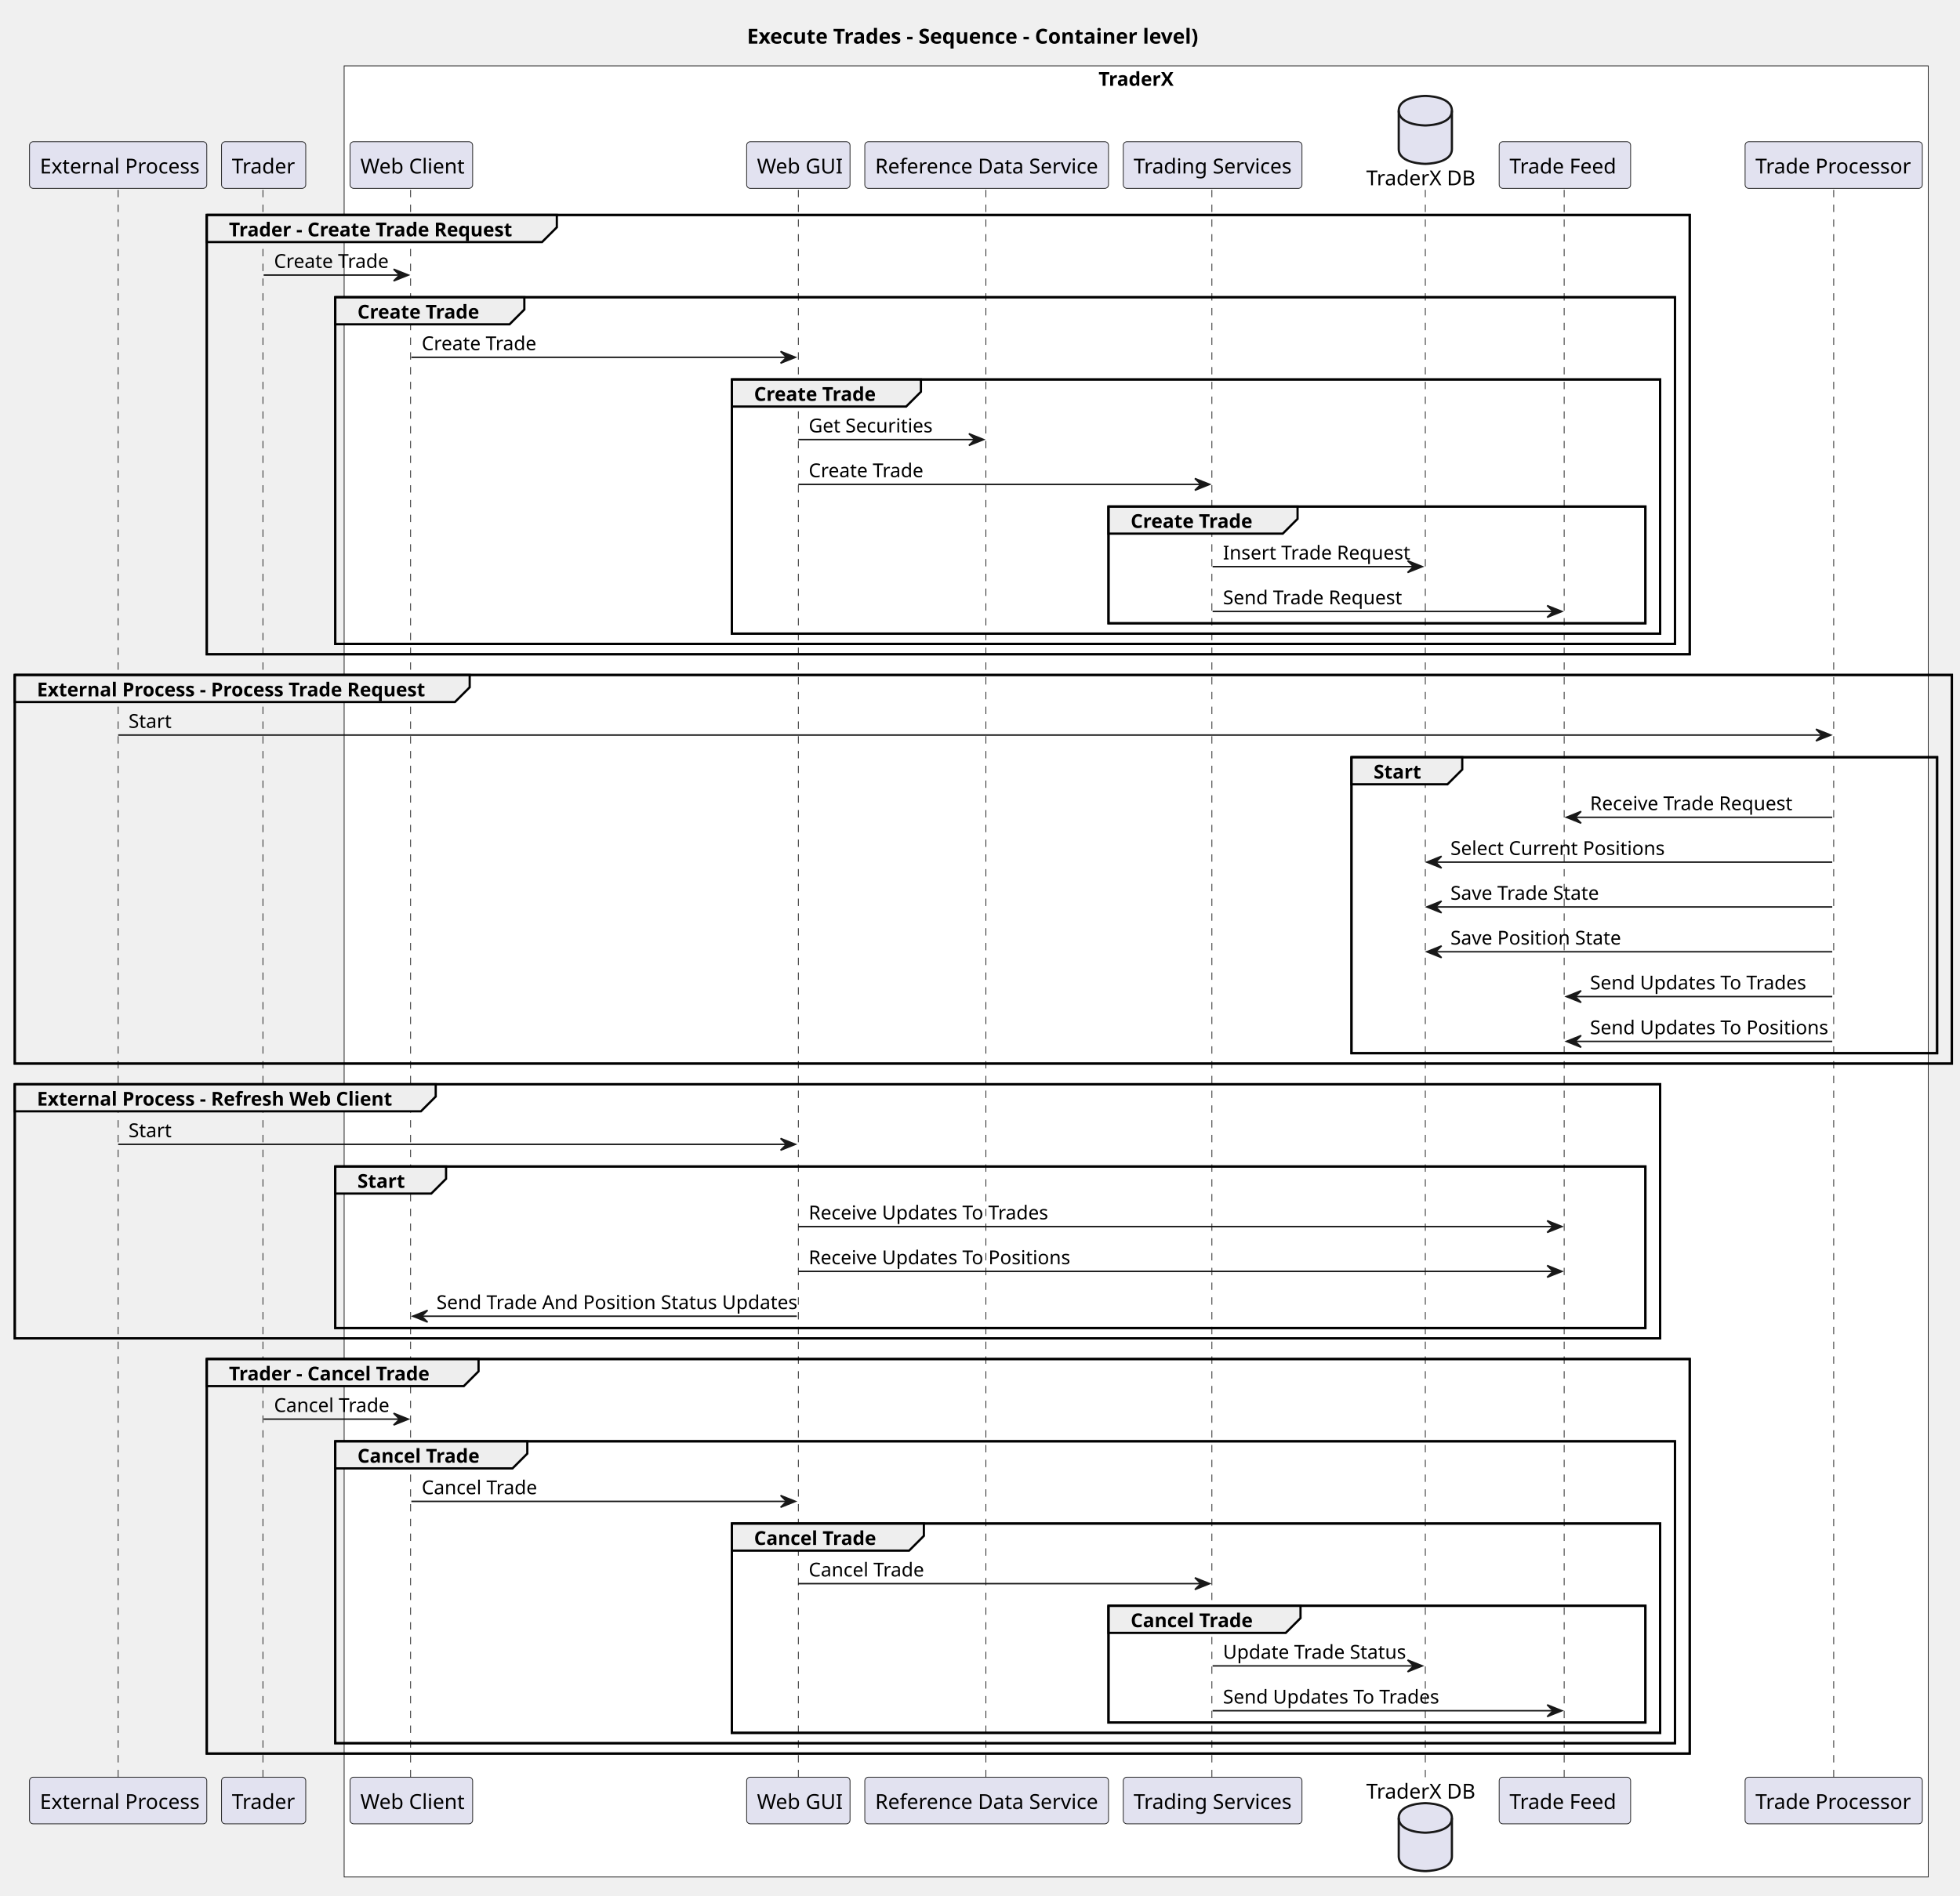
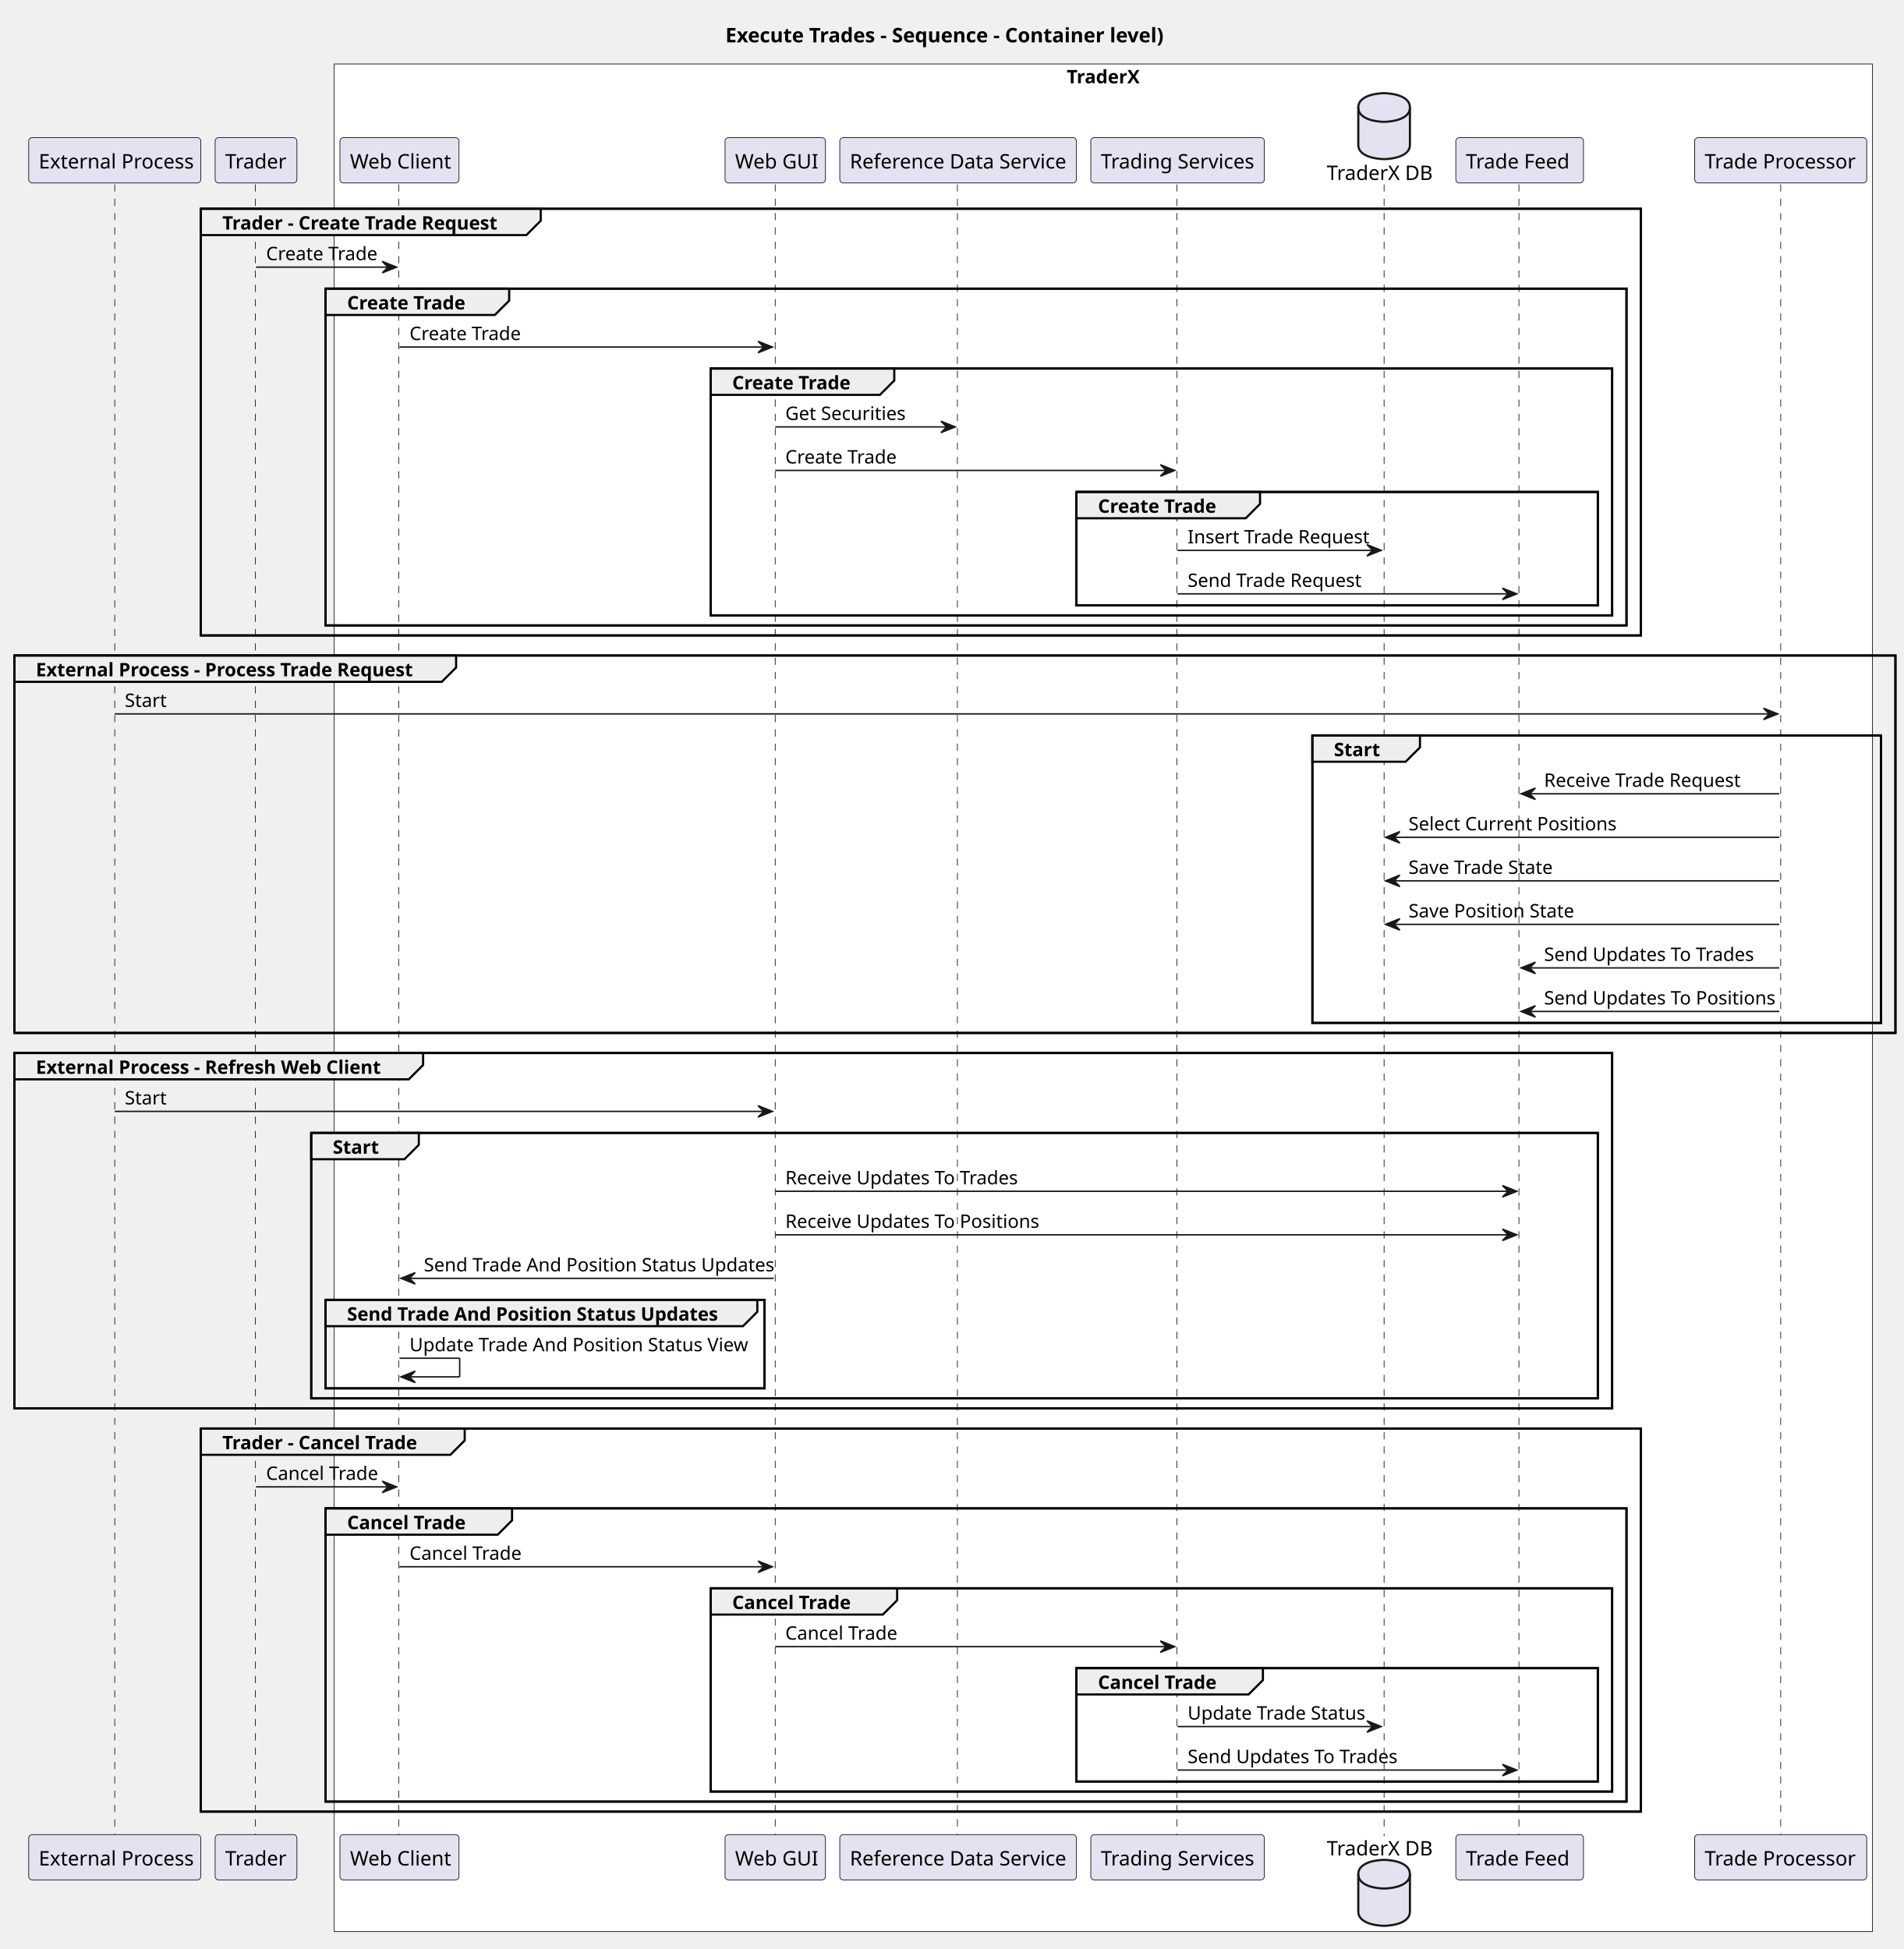
- <svg xmlns="http://www.w3.org/2000/svg" contentStyleType="text/css" height="1284px" preserveAspectRatio="none" style="width:1327px;height:1284px;background:#FFFFFF;" version="1.1" viewBox="0 0 1327 1284" width="1327px" zoomAndPan="magnify">
+ <svg xmlns="http://www.w3.org/2000/svg" contentStyleType="text/css" height="1359px" preserveAspectRatio="none" style="width:1327px;height:1359px;background:#FFFFFF;" version="1.1" viewBox="0 0 1327 1359" width="1327px" zoomAndPan="magnify">
  <defs />
  <g>
    <text fill="#000000" font-family="sans-serif" font-size="14" font-weight="bold" lengthAdjust="spacing" textLength="319" x="505.75" y="29.533">Execute Trades - Sequence - Container level)</text>
-     <rect fill="#FFFFFF" height="1226.523" style="stroke:#181818;stroke-width:0.5;" width="1072.5" x="233" y="44.609" />
+     <rect fill="#FFFFFF" height="1302.227" style="stroke:#181818;stroke-width:0.5;" width="1072.5" x="233" y="44.609" />
    <text fill="#000000" font-family="sans-serif" font-size="13" font-weight="bold" lengthAdjust="spacing" textLength="51" x="743.75" y="58.105">TraderX</text>
    <rect fill="none" height="297.516" style="stroke:#000000;stroke-width:1.5;" width="1004" x="140" y="145.57" />
    <rect fill="none" height="234.812" style="stroke:#000000;stroke-width:1.5;" width="907" x="227" y="201.273" />
    <rect fill="none" height="172.109" style="stroke:#000000;stroke-width:1.5;" width="628.5" x="495.5" y="256.977" />
    <rect fill="none" height="79.055" style="stroke:#000000;stroke-width:1.5;" width="363.5" x="750.5" y="343.031" />
    <rect fill="none" height="263.164" style="stroke:#000000;stroke-width:1.5;" width="1311.5" x="10" y="457.086" />
    <rect fill="none" height="200.461" style="stroke:#000000;stroke-width:1.5;" width="396.5" x="915" y="512.789" />
-     <rect fill="none" height="172.109" style="stroke:#000000;stroke-width:1.5;" width="1114" x="10" y="734.25" />
-     <rect fill="none" height="109.406" style="stroke:#000000;stroke-width:1.5;" width="887" x="227" y="789.953" />
-     <rect fill="none" height="267.164" style="stroke:#000000;stroke-width:1.5;" width="1004" x="140" y="920.359" />
-     <rect fill="none" height="204.461" style="stroke:#000000;stroke-width:1.5;" width="907" x="227" y="976.062" />
-     <rect fill="none" height="141.758" style="stroke:#000000;stroke-width:1.5;" width="628.5" x="495.5" y="1031.766" />
-     <rect fill="none" height="79.055" style="stroke:#000000;stroke-width:1.5;" width="363.5" x="750.5" y="1087.469" />
-     <line style="stroke:#181818;stroke-width:0.5;stroke-dasharray:5.0,5.0;" x1="80" x2="80" y1="128.57" y2="1204.523" />
-     <line style="stroke:#181818;stroke-width:0.5;stroke-dasharray:5.0,5.0;" x1="178" x2="178" y1="128.57" y2="1204.523" />
-     <line style="stroke:#181818;stroke-width:0.5;stroke-dasharray:5.0,5.0;" x1="278" x2="278" y1="128.57" y2="1204.523" />
-     <line style="stroke:#181818;stroke-width:0.5;stroke-dasharray:5.0,5.0;" x1="540.5" x2="540.5" y1="128.57" y2="1204.523" />
-     <line style="stroke:#181818;stroke-width:0.5;stroke-dasharray:5.0,5.0;" x1="667.5" x2="667.5" y1="128.57" y2="1204.523" />
-     <line style="stroke:#181818;stroke-width:0.5;stroke-dasharray:5.0,5.0;" x1="820.5" x2="820.5" y1="128.57" y2="1204.523" />
-     <line style="stroke:#181818;stroke-width:0.5;stroke-dasharray:5.0,5.0;" x1="965" x2="965" y1="128.57" y2="1204.523" />
-     <line style="stroke:#181818;stroke-width:0.5;stroke-dasharray:5.0,5.0;" x1="1059" x2="1059" y1="128.57" y2="1204.523" />
-     <line style="stroke:#181818;stroke-width:0.5;stroke-dasharray:5.0,5.0;" x1="1241.5" x2="1241.5" y1="128.57" y2="1204.523" />
+     <rect fill="none" height="247.812" style="stroke:#000000;stroke-width:1.5;" width="1114" x="10" y="734.25" />
+     <rect fill="none" height="185.109" style="stroke:#000000;stroke-width:1.5;" width="897" x="217" y="789.953" />
+     <rect fill="none" height="61.703" style="stroke:#000000;stroke-width:1.5;" width="306" x="227" y="906.359" />
+     <rect fill="none" height="267.164" style="stroke:#000000;stroke-width:1.5;" width="1004" x="140" y="996.062" />
+     <rect fill="none" height="204.461" style="stroke:#000000;stroke-width:1.5;" width="907" x="227" y="1051.766" />
+     <rect fill="none" height="141.758" style="stroke:#000000;stroke-width:1.5;" width="628.5" x="495.5" y="1107.469" />
+     <rect fill="none" height="79.055" style="stroke:#000000;stroke-width:1.5;" width="363.5" x="750.5" y="1163.172" />
+     <line style="stroke:#181818;stroke-width:0.5;stroke-dasharray:5.0,5.0;" x1="80" x2="80" y1="128.57" y2="1280.227" />
+     <line style="stroke:#181818;stroke-width:0.5;stroke-dasharray:5.0,5.0;" x1="178" x2="178" y1="128.57" y2="1280.227" />
+     <line style="stroke:#181818;stroke-width:0.5;stroke-dasharray:5.0,5.0;" x1="278" x2="278" y1="128.57" y2="1280.227" />
+     <line style="stroke:#181818;stroke-width:0.5;stroke-dasharray:5.0,5.0;" x1="540.5" x2="540.5" y1="128.57" y2="1280.227" />
+     <line style="stroke:#181818;stroke-width:0.5;stroke-dasharray:5.0,5.0;" x1="667.5" x2="667.5" y1="128.57" y2="1280.227" />
+     <line style="stroke:#181818;stroke-width:0.5;stroke-dasharray:5.0,5.0;" x1="820.5" x2="820.5" y1="128.57" y2="1280.227" />
+     <line style="stroke:#181818;stroke-width:0.5;stroke-dasharray:5.0,5.0;" x1="965" x2="965" y1="128.57" y2="1280.227" />
+     <line style="stroke:#181818;stroke-width:0.5;stroke-dasharray:5.0,5.0;" x1="1059" x2="1059" y1="128.57" y2="1280.227" />
+     <line style="stroke:#181818;stroke-width:0.5;stroke-dasharray:5.0,5.0;" x1="1241.5" x2="1241.5" y1="128.57" y2="1280.227" />
    <rect fill="#E2E2F0" height="31.609" rx="2.5" ry="2.5" style="stroke:#181818;stroke-width:0.5;" width="120" x="20" y="95.961" />
    <text fill="#000000" font-family="sans-serif" font-size="14" lengthAdjust="spacing" textLength="106" x="27" y="117.494">External Process</text>
-     <rect fill="#E2E2F0" height="31.609" rx="2.5" ry="2.5" style="stroke:#181818;stroke-width:0.5;" width="120" x="20" y="1203.523" />
-     <text fill="#000000" font-family="sans-serif" font-size="14" lengthAdjust="spacing" textLength="106" x="27" y="1225.057">External Process</text>
+     <rect fill="#E2E2F0" height="31.609" rx="2.5" ry="2.5" style="stroke:#181818;stroke-width:0.5;" width="120" x="20" y="1279.227" />
+     <text fill="#000000" font-family="sans-serif" font-size="14" lengthAdjust="spacing" textLength="106" x="27" y="1300.76">External Process</text>
    <rect fill="#E2E2F0" height="31.609" rx="2.5" ry="2.5" style="stroke:#181818;stroke-width:0.5;" width="57" x="150" y="95.961" />
    <text fill="#000000" font-family="sans-serif" font-size="14" lengthAdjust="spacing" textLength="43" x="157" y="117.494">Trader</text>
-     <rect fill="#E2E2F0" height="31.609" rx="2.5" ry="2.5" style="stroke:#181818;stroke-width:0.5;" width="57" x="150" y="1203.523" />
-     <text fill="#000000" font-family="sans-serif" font-size="14" lengthAdjust="spacing" textLength="43" x="157" y="1225.057">Trader</text>
+     <rect fill="#E2E2F0" height="31.609" rx="2.5" ry="2.5" style="stroke:#181818;stroke-width:0.5;" width="57" x="150" y="1279.227" />
+     <text fill="#000000" font-family="sans-serif" font-size="14" lengthAdjust="spacing" textLength="43" x="157" y="1300.76">Trader</text>
    <rect fill="#E2E2F0" height="31.609" rx="2.5" ry="2.5" style="stroke:#181818;stroke-width:0.5;" width="83" x="237" y="95.961" />
    <text fill="#000000" font-family="sans-serif" font-size="14" lengthAdjust="spacing" textLength="69" x="244" y="117.494">Web Client</text>
-     <rect fill="#E2E2F0" height="31.609" rx="2.5" ry="2.5" style="stroke:#181818;stroke-width:0.5;" width="83" x="237" y="1203.523" />
-     <text fill="#000000" font-family="sans-serif" font-size="14" lengthAdjust="spacing" textLength="69" x="244" y="1225.057">Web Client</text>
+     <rect fill="#E2E2F0" height="31.609" rx="2.5" ry="2.5" style="stroke:#181818;stroke-width:0.5;" width="83" x="237" y="1279.227" />
+     <text fill="#000000" font-family="sans-serif" font-size="14" lengthAdjust="spacing" textLength="69" x="244" y="1300.76">Web Client</text>
    <rect fill="#E2E2F0" height="31.609" rx="2.5" ry="2.5" style="stroke:#181818;stroke-width:0.5;" width="70" x="505.5" y="95.961" />
    <text fill="#000000" font-family="sans-serif" font-size="14" lengthAdjust="spacing" textLength="56" x="512.5" y="117.494">Web GUI</text>
-     <rect fill="#E2E2F0" height="31.609" rx="2.5" ry="2.5" style="stroke:#181818;stroke-width:0.5;" width="70" x="505.5" y="1203.523" />
-     <text fill="#000000" font-family="sans-serif" font-size="14" lengthAdjust="spacing" textLength="56" x="512.5" y="1225.057">Web GUI</text>
+     <rect fill="#E2E2F0" height="31.609" rx="2.5" ry="2.5" style="stroke:#181818;stroke-width:0.5;" width="70" x="505.5" y="1279.227" />
+     <text fill="#000000" font-family="sans-serif" font-size="14" lengthAdjust="spacing" textLength="56" x="512.5" y="1300.76">Web GUI</text>
    <rect fill="#E2E2F0" height="31.609" rx="2.5" ry="2.5" style="stroke:#181818;stroke-width:0.5;" width="165" x="585.5" y="95.961" />
    <text fill="#000000" font-family="sans-serif" font-size="14" lengthAdjust="spacing" textLength="151" x="592.5" y="117.494">Reference Data Service</text>
-     <rect fill="#E2E2F0" height="31.609" rx="2.5" ry="2.5" style="stroke:#181818;stroke-width:0.5;" width="165" x="585.5" y="1203.523" />
-     <text fill="#000000" font-family="sans-serif" font-size="14" lengthAdjust="spacing" textLength="151" x="592.5" y="1225.057">Reference Data Service</text>
+     <rect fill="#E2E2F0" height="31.609" rx="2.5" ry="2.5" style="stroke:#181818;stroke-width:0.5;" width="165" x="585.5" y="1279.227" />
+     <text fill="#000000" font-family="sans-serif" font-size="14" lengthAdjust="spacing" textLength="151" x="592.5" y="1300.76">Reference Data Service</text>
    <rect fill="#E2E2F0" height="31.609" rx="2.5" ry="2.5" style="stroke:#181818;stroke-width:0.5;" width="121" x="760.5" y="95.961" />
    <text fill="#000000" font-family="sans-serif" font-size="14" lengthAdjust="spacing" textLength="107" x="767.5" y="117.494">Trading Services</text>
-     <rect fill="#E2E2F0" height="31.609" rx="2.5" ry="2.5" style="stroke:#181818;stroke-width:0.5;" width="121" x="760.5" y="1203.523" />
-     <text fill="#000000" font-family="sans-serif" font-size="14" lengthAdjust="spacing" textLength="107" x="767.5" y="1225.057">Trading Services</text>
+     <rect fill="#E2E2F0" height="31.609" rx="2.5" ry="2.5" style="stroke:#181818;stroke-width:0.5;" width="121" x="760.5" y="1279.227" />
+     <text fill="#000000" font-family="sans-serif" font-size="14" lengthAdjust="spacing" textLength="107" x="767.5" y="1300.76">Trading Services</text>
    <text fill="#000000" font-family="sans-serif" font-size="14" lengthAdjust="spacing" textLength="74" x="925" y="125.494">TraderX DB</text>
    <path d="M947,74.961 C947,64.961 965,64.961 965,64.961 C965,64.961 983,64.961 983,74.961 L983,100.961 C983,110.961 965,110.961 965,110.961 C965,110.961 947,110.961 947,100.961 L947,74.961 " fill="#E2E2F0" style="stroke:#181818;stroke-width:1.5;" />
    <path d="M947,74.961 C947,84.961 965,84.961 965,84.961 C965,84.961 983,84.961 983,74.961 " fill="none" style="stroke:#181818;stroke-width:1.5;" />
-     <text fill="#000000" font-family="sans-serif" font-size="14" lengthAdjust="spacing" textLength="74" x="925" y="1218.057">TraderX DB</text>
-     <path d="M947,1231.133 C947,1221.133 965,1221.133 965,1221.133 C965,1221.133 983,1221.133 983,1231.133 L983,1257.133 C983,1267.133 965,1267.133 965,1267.133 C965,1267.133 947,1267.133 947,1257.133 L947,1231.133 " fill="#E2E2F0" style="stroke:#181818;stroke-width:1.5;" />
-     <path d="M947,1231.133 C947,1241.133 965,1241.133 965,1241.133 C965,1241.133 983,1241.133 983,1231.133 " fill="none" style="stroke:#181818;stroke-width:1.5;" />
+     <text fill="#000000" font-family="sans-serif" font-size="14" lengthAdjust="spacing" textLength="74" x="925" y="1293.76">TraderX DB</text>
+     <path d="M947,1306.836 C947,1296.836 965,1296.836 965,1296.836 C965,1296.836 983,1296.836 983,1306.836 L983,1332.836 C983,1342.836 965,1342.836 965,1342.836 C965,1342.836 947,1342.836 947,1332.836 L947,1306.836 " fill="#E2E2F0" style="stroke:#181818;stroke-width:1.5;" />
+     <path d="M947,1306.836 C947,1316.836 965,1316.836 965,1316.836 C965,1316.836 983,1316.836 983,1306.836 " fill="none" style="stroke:#181818;stroke-width:1.5;" />
    <rect fill="#E2E2F0" height="31.609" rx="2.5" ry="2.5" style="stroke:#181818;stroke-width:0.5;" width="89" x="1015" y="95.961" />
    <text fill="#000000" font-family="sans-serif" font-size="14" lengthAdjust="spacing" textLength="75" x="1022" y="117.494">Trade Feed</text>
-     <rect fill="#E2E2F0" height="31.609" rx="2.5" ry="2.5" style="stroke:#181818;stroke-width:0.5;" width="89" x="1015" y="1203.523" />
-     <text fill="#000000" font-family="sans-serif" font-size="14" lengthAdjust="spacing" textLength="75" x="1022" y="1225.057">Trade Feed</text>
+     <rect fill="#E2E2F0" height="31.609" rx="2.5" ry="2.5" style="stroke:#181818;stroke-width:0.5;" width="89" x="1015" y="1279.227" />
+     <text fill="#000000" font-family="sans-serif" font-size="14" lengthAdjust="spacing" textLength="75" x="1022" y="1300.76">Trade Feed</text>
    <rect fill="#E2E2F0" height="31.609" rx="2.5" ry="2.5" style="stroke:#181818;stroke-width:0.5;" width="120" x="1181.5" y="95.961" />
    <text fill="#000000" font-family="sans-serif" font-size="14" lengthAdjust="spacing" textLength="106" x="1188.5" y="117.494">Trade Processor</text>
-     <rect fill="#E2E2F0" height="31.609" rx="2.5" ry="2.5" style="stroke:#181818;stroke-width:0.5;" width="120" x="1181.5" y="1203.523" />
-     <text fill="#000000" font-family="sans-serif" font-size="14" lengthAdjust="spacing" textLength="106" x="1188.5" y="1225.057">Trade Processor</text>
+     <rect fill="#E2E2F0" height="31.609" rx="2.5" ry="2.5" style="stroke:#181818;stroke-width:0.5;" width="120" x="1181.5" y="1279.227" />
+     <text fill="#000000" font-family="sans-serif" font-size="14" lengthAdjust="spacing" textLength="106" x="1188.5" y="1300.76">Trade Processor</text>
    <path d="M140,145.57 L377,145.57 L377,153.922 L367,163.922 L140,163.922 L140,145.57 " fill="#EEEEEE" style="stroke:#000000;stroke-width:1.5;" />
    <rect fill="none" height="297.516" style="stroke:#000000;stroke-width:1.5;" width="1004" x="140" y="145.57" />
    <text fill="#000000" font-family="sans-serif" font-size="13" font-weight="bold" lengthAdjust="spacing" textLength="192" x="155" y="160.065">Trader - Create Trade Request</text>
    <polygon fill="#181818" points="266.5,182.273,276.5,186.273,266.5,190.273,270.5,186.273" style="stroke:#181818;stroke-width:1.0;" />
    <line style="stroke:#181818;stroke-width:1.0;" x1="178.5" x2="272.5" y1="186.273" y2="186.273" />
    <text fill="#000000" font-family="sans-serif" font-size="13" lengthAdjust="spacing" textLength="74" x="185.5" y="181.417">Create Trade</text>
    <path d="M227,201.273 L355,201.273 L355,209.625 L345,219.625 L227,219.625 L227,201.273 " fill="#EEEEEE" style="stroke:#000000;stroke-width:1.5;" />
    <rect fill="none" height="234.812" style="stroke:#000000;stroke-width:1.5;" width="907" x="227" y="201.273" />
    <text fill="#000000" font-family="sans-serif" font-size="13" font-weight="bold" lengthAdjust="spacing" textLength="83" x="242" y="215.769">Create Trade</text>
    <polygon fill="#181818" points="528.5,237.977,538.5,241.977,528.5,245.977,532.5,241.977" style="stroke:#181818;stroke-width:1.0;" />
    <line style="stroke:#181818;stroke-width:1.0;" x1="278.5" x2="534.5" y1="241.977" y2="241.977" />
    <text fill="#000000" font-family="sans-serif" font-size="13" lengthAdjust="spacing" textLength="74" x="285.5" y="237.12">Create Trade</text>
    <path d="M495.5,256.977 L623.5,256.977 L623.5,265.328 L613.5,275.328 L495.5,275.328 L495.5,256.977 " fill="#EEEEEE" style="stroke:#000000;stroke-width:1.5;" />
    <rect fill="none" height="172.109" style="stroke:#000000;stroke-width:1.5;" width="628.5" x="495.5" y="256.977" />
    <text fill="#000000" font-family="sans-serif" font-size="13" font-weight="bold" lengthAdjust="spacing" textLength="83" x="510.5" y="271.472">Create Trade</text>
    <polygon fill="#181818" points="656,293.68,666,297.68,656,301.68,660,297.68" style="stroke:#181818;stroke-width:1.0;" />
    <line style="stroke:#181818;stroke-width:1.0;" x1="540.5" x2="662" y1="297.68" y2="297.68" />
    <text fill="#000000" font-family="sans-serif" font-size="13" lengthAdjust="spacing" textLength="83" x="547.5" y="292.823">Get Securities</text>
    <polygon fill="#181818" points="809,324.031,819,328.031,809,332.031,813,328.031" style="stroke:#181818;stroke-width:1.0;" />
    <line style="stroke:#181818;stroke-width:1.0;" x1="540.5" x2="815" y1="328.031" y2="328.031" />
    <text fill="#000000" font-family="sans-serif" font-size="13" lengthAdjust="spacing" textLength="74" x="547.5" y="323.175">Create Trade</text>
    <path d="M750.5,343.031 L878.5,343.031 L878.5,351.383 L868.5,361.383 L750.5,361.383 L750.5,343.031 " fill="#EEEEEE" style="stroke:#000000;stroke-width:1.5;" />
    <rect fill="none" height="79.055" style="stroke:#000000;stroke-width:1.5;" width="363.5" x="750.5" y="343.031" />
    <text fill="#000000" font-family="sans-serif" font-size="13" font-weight="bold" lengthAdjust="spacing" textLength="83" x="765.5" y="357.526">Create Trade</text>
    <polygon fill="#181818" points="953,379.734,963,383.734,953,387.734,957,383.734" style="stroke:#181818;stroke-width:1.0;" />
    <line style="stroke:#181818;stroke-width:1.0;" x1="821" x2="959" y1="383.734" y2="383.734" />
    <text fill="#000000" font-family="sans-serif" font-size="13" lengthAdjust="spacing" textLength="120" x="828" y="378.878">Insert Trade Request</text>
    <polygon fill="#181818" points="1047.5,410.086,1057.5,414.086,1047.5,418.086,1051.5,414.086" style="stroke:#181818;stroke-width:1.0;" />
    <line style="stroke:#181818;stroke-width:1.0;" x1="821" x2="1053.5" y1="414.086" y2="414.086" />
    <text fill="#000000" font-family="sans-serif" font-size="13" lengthAdjust="spacing" textLength="118" x="828" y="409.229">Send Trade Request</text>
    <path d="M10,457.086 L318,457.086 L318,465.438 L308,475.438 L10,475.438 L10,457.086 " fill="#EEEEEE" style="stroke:#000000;stroke-width:1.5;" />
    <rect fill="none" height="263.164" style="stroke:#000000;stroke-width:1.5;" width="1311.5" x="10" y="457.086" />
    <text fill="#000000" font-family="sans-serif" font-size="13" font-weight="bold" lengthAdjust="spacing" textLength="263" x="25" y="471.581">External Process - Process Trade Request</text>
    <polygon fill="#181818" points="1229.5,493.789,1239.5,497.789,1229.5,501.789,1233.5,497.789" style="stroke:#181818;stroke-width:1.0;" />
    <line style="stroke:#181818;stroke-width:1.0;" x1="80" x2="1235.5" y1="497.789" y2="497.789" />
    <text fill="#000000" font-family="sans-serif" font-size="13" lengthAdjust="spacing" textLength="28" x="87" y="492.933">Start</text>
    <path d="M915,512.789 L990,512.789 L990,521.141 L980,531.141 L915,531.141 L915,512.789 " fill="#EEEEEE" style="stroke:#000000;stroke-width:1.5;" />
    <rect fill="none" height="200.461" style="stroke:#000000;stroke-width:1.5;" width="396.5" x="915" y="512.789" />
    <text fill="#000000" font-family="sans-serif" font-size="13" font-weight="bold" lengthAdjust="spacing" textLength="30" x="930" y="527.284">Start</text>
    <polygon fill="#181818" points="1070.5,549.492,1060.5,553.492,1070.5,557.492,1066.5,553.492" style="stroke:#181818;stroke-width:1.0;" />
    <line style="stroke:#181818;stroke-width:1.0;" x1="1064.5" x2="1240.5" y1="553.492" y2="553.492" />
    <text fill="#000000" font-family="sans-serif" font-size="13" lengthAdjust="spacing" textLength="133" x="1076.5" y="548.636">Receive Trade Request</text>
    <polygon fill="#181818" points="976,579.844,966,583.844,976,587.844,972,583.844" style="stroke:#181818;stroke-width:1.0;" />
    <line style="stroke:#181818;stroke-width:1.0;" x1="970" x2="1240.5" y1="583.844" y2="583.844" />
    <text fill="#000000" font-family="sans-serif" font-size="13" lengthAdjust="spacing" textLength="141" x="982" y="578.987">Select Current Positions</text>
    <polygon fill="#181818" points="976,610.195,966,614.195,976,618.195,972,614.195" style="stroke:#181818;stroke-width:1.0;" />
    <line style="stroke:#181818;stroke-width:1.0;" x1="970" x2="1240.5" y1="614.195" y2="614.195" />
    <text fill="#000000" font-family="sans-serif" font-size="13" lengthAdjust="spacing" textLength="99" x="982" y="609.339">Save Trade State</text>
    <polygon fill="#181818" points="976,640.547,966,644.547,976,648.547,972,644.547" style="stroke:#181818;stroke-width:1.0;" />
    <line style="stroke:#181818;stroke-width:1.0;" x1="970" x2="1240.5" y1="644.547" y2="644.547" />
    <text fill="#000000" font-family="sans-serif" font-size="13" lengthAdjust="spacing" textLength="114" x="982" y="639.69">Save Position State</text>
    <polygon fill="#181818" points="1070.5,670.898,1060.5,674.898,1070.5,678.898,1066.5,674.898" style="stroke:#181818;stroke-width:1.0;" />
    <line style="stroke:#181818;stroke-width:1.0;" x1="1064.5" x2="1240.5" y1="674.898" y2="674.898" />
    <text fill="#000000" font-family="sans-serif" font-size="13" lengthAdjust="spacing" textLength="143" x="1076.5" y="670.042">Send Updates To Trades</text>
    <polygon fill="#181818" points="1070.5,701.25,1060.5,705.25,1070.5,709.25,1066.5,705.25" style="stroke:#181818;stroke-width:1.0;" />
    <line style="stroke:#181818;stroke-width:1.0;" x1="1064.5" x2="1240.5" y1="705.25" y2="705.25" />
    <text fill="#000000" font-family="sans-serif" font-size="13" lengthAdjust="spacing" textLength="158" x="1076.5" y="700.394">Send Updates To Positions</text>
    <path d="M10,734.25 L295,734.25 L295,742.602 L285,752.602 L10,752.602 L10,734.25 " fill="#EEEEEE" style="stroke:#000000;stroke-width:1.5;" />
-     <rect fill="none" height="172.109" style="stroke:#000000;stroke-width:1.5;" width="1114" x="10" y="734.25" />
+     <rect fill="none" height="247.812" style="stroke:#000000;stroke-width:1.5;" width="1114" x="10" y="734.25" />
    <text fill="#000000" font-family="sans-serif" font-size="13" font-weight="bold" lengthAdjust="spacing" textLength="240" x="25" y="748.745">External Process - Refresh Web Client</text>
    <polygon fill="#181818" points="528.5,770.953,538.5,774.953,528.5,778.953,532.5,774.953" style="stroke:#181818;stroke-width:1.0;" />
    <line style="stroke:#181818;stroke-width:1.0;" x1="80" x2="534.5" y1="774.953" y2="774.953" />
    <text fill="#000000" font-family="sans-serif" font-size="13" lengthAdjust="spacing" textLength="28" x="87" y="770.097">Start</text>
-     <path d="M227,789.953 L302,789.953 L302,798.305 L292,808.305 L227,808.305 L227,789.953 " fill="#EEEEEE" style="stroke:#000000;stroke-width:1.5;" />
-     <rect fill="none" height="109.406" style="stroke:#000000;stroke-width:1.5;" width="887" x="227" y="789.953" />
-     <text fill="#000000" font-family="sans-serif" font-size="13" font-weight="bold" lengthAdjust="spacing" textLength="30" x="242" y="804.448">Start</text>
+     <path d="M217,789.953 L292,789.953 L292,798.305 L282,808.305 L217,808.305 L217,789.953 " fill="#EEEEEE" style="stroke:#000000;stroke-width:1.5;" />
+     <rect fill="none" height="185.109" style="stroke:#000000;stroke-width:1.5;" width="897" x="217" y="789.953" />
+     <text fill="#000000" font-family="sans-serif" font-size="13" font-weight="bold" lengthAdjust="spacing" textLength="30" x="232" y="804.448">Start</text>
    <polygon fill="#181818" points="1047.5,826.656,1057.5,830.656,1047.5,834.656,1051.5,830.656" style="stroke:#181818;stroke-width:1.0;" />
    <line style="stroke:#181818;stroke-width:1.0;" x1="540.5" x2="1053.5" y1="830.656" y2="830.656" />
    <text fill="#000000" font-family="sans-serif" font-size="13" lengthAdjust="spacing" textLength="158" x="547.5" y="825.8">Receive Updates To Trades</text>
    <polygon fill="#181818" points="1047.5,857.008,1057.5,861.008,1047.5,865.008,1051.5,861.008" style="stroke:#181818;stroke-width:1.0;" />
    <line style="stroke:#181818;stroke-width:1.0;" x1="540.5" x2="1053.5" y1="861.008" y2="861.008" />
    <text fill="#000000" font-family="sans-serif" font-size="13" lengthAdjust="spacing" textLength="173" x="547.5" y="856.151">Receive Updates To Positions</text>
    <polygon fill="#181818" points="289.5,887.359,279.5,891.359,289.5,895.359,285.5,891.359" style="stroke:#181818;stroke-width:1.0;" />
    <line style="stroke:#181818;stroke-width:1.0;" x1="283.5" x2="539.5" y1="891.359" y2="891.359" />
    <text fill="#000000" font-family="sans-serif" font-size="13" lengthAdjust="spacing" textLength="238" x="295.5" y="886.503">Send Trade And Position Status Updates</text>
-     <path d="M140,920.359 L324,920.359 L324,928.711 L314,938.711 L140,938.711 L140,920.359 " fill="#EEEEEE" style="stroke:#000000;stroke-width:1.5;" />
-     <rect fill="none" height="267.164" style="stroke:#000000;stroke-width:1.5;" width="1004" x="140" y="920.359" />
-     <text fill="#000000" font-family="sans-serif" font-size="13" font-weight="bold" lengthAdjust="spacing" textLength="139" x="155" y="934.855">Trader - Cancel Trade</text>
-     <polygon fill="#181818" points="266.5,957.062,276.5,961.062,266.5,965.062,270.5,961.062" style="stroke:#181818;stroke-width:1.0;" />
-     <line style="stroke:#181818;stroke-width:1.0;" x1="178.5" x2="272.5" y1="961.062" y2="961.062" />
-     <text fill="#000000" font-family="sans-serif" font-size="13" lengthAdjust="spacing" textLength="76" x="185.5" y="956.206">Cancel Trade</text>
-     <path d="M227,976.062 L357,976.062 L357,984.414 L347,994.414 L227,994.414 L227,976.062 " fill="#EEEEEE" style="stroke:#000000;stroke-width:1.5;" />
-     <rect fill="none" height="204.461" style="stroke:#000000;stroke-width:1.5;" width="907" x="227" y="976.062" />
-     <text fill="#000000" font-family="sans-serif" font-size="13" font-weight="bold" lengthAdjust="spacing" textLength="85" x="242" y="990.558">Cancel Trade</text>
-     <polygon fill="#181818" points="528.5,1012.766,538.5,1016.766,528.5,1020.766,532.5,1016.766" style="stroke:#181818;stroke-width:1.0;" />
-     <line style="stroke:#181818;stroke-width:1.0;" x1="278.5" x2="534.5" y1="1016.766" y2="1016.766" />
-     <text fill="#000000" font-family="sans-serif" font-size="13" lengthAdjust="spacing" textLength="76" x="285.5" y="1011.909">Cancel Trade</text>
-     <path d="M495.5,1031.766 L625.5,1031.766 L625.5,1040.117 L615.5,1050.117 L495.5,1050.117 L495.5,1031.766 " fill="#EEEEEE" style="stroke:#000000;stroke-width:1.5;" />
-     <rect fill="none" height="141.758" style="stroke:#000000;stroke-width:1.5;" width="628.5" x="495.5" y="1031.766" />
-     <text fill="#000000" font-family="sans-serif" font-size="13" font-weight="bold" lengthAdjust="spacing" textLength="85" x="510.5" y="1046.261">Cancel Trade</text>
-     <polygon fill="#181818" points="809,1068.469,819,1072.469,809,1076.469,813,1072.469" style="stroke:#181818;stroke-width:1.0;" />
-     <line style="stroke:#181818;stroke-width:1.0;" x1="540.5" x2="815" y1="1072.469" y2="1072.469" />
-     <text fill="#000000" font-family="sans-serif" font-size="13" lengthAdjust="spacing" textLength="76" x="547.5" y="1067.612">Cancel Trade</text>
-     <path d="M750.5,1087.469 L880.5,1087.469 L880.5,1095.82 L870.5,1105.82 L750.5,1105.82 L750.5,1087.469 " fill="#EEEEEE" style="stroke:#000000;stroke-width:1.5;" />
-     <rect fill="none" height="79.055" style="stroke:#000000;stroke-width:1.5;" width="363.5" x="750.5" y="1087.469" />
-     <text fill="#000000" font-family="sans-serif" font-size="13" font-weight="bold" lengthAdjust="spacing" textLength="85" x="765.5" y="1101.964">Cancel Trade</text>
-     <polygon fill="#181818" points="953,1124.172,963,1128.172,953,1132.172,957,1128.172" style="stroke:#181818;stroke-width:1.0;" />
-     <line style="stroke:#181818;stroke-width:1.0;" x1="821" x2="959" y1="1128.172" y2="1128.172" />
-     <text fill="#000000" font-family="sans-serif" font-size="13" lengthAdjust="spacing" textLength="119" x="828" y="1123.315">Update Trade Status</text>
-     <polygon fill="#181818" points="1047.5,1154.523,1057.5,1158.523,1047.5,1162.523,1051.5,1158.523" style="stroke:#181818;stroke-width:1.0;" />
-     <line style="stroke:#181818;stroke-width:1.0;" x1="821" x2="1053.5" y1="1158.523" y2="1158.523" />
-     <text fill="#000000" font-family="sans-serif" font-size="13" lengthAdjust="spacing" textLength="143" x="828" y="1153.667">Send Updates To Trades</text>
+     <path d="M227,906.359 L528,906.359 L528,914.711 L518,924.711 L227,924.711 L227,906.359 " fill="#EEEEEE" style="stroke:#000000;stroke-width:1.5;" />
+     <rect fill="none" height="61.703" style="stroke:#000000;stroke-width:1.5;" width="306" x="227" y="906.359" />
+     <text fill="#000000" font-family="sans-serif" font-size="13" font-weight="bold" lengthAdjust="spacing" textLength="256" x="242" y="920.855">Send Trade And Position Status Updates</text>
+     <line style="stroke:#181818;stroke-width:1.0;" x1="278.5" x2="320.5" y1="947.062" y2="947.062" />
+     <line style="stroke:#181818;stroke-width:1.0;" x1="320.5" x2="320.5" y1="947.062" y2="960.062" />
+     <line style="stroke:#181818;stroke-width:1.0;" x1="279.5" x2="320.5" y1="960.062" y2="960.062" />
+     <polygon fill="#181818" points="289.5,956.062,279.5,960.062,289.5,964.062,285.5,960.062" style="stroke:#181818;stroke-width:1.0;" />
+     <text fill="#000000" font-family="sans-serif" font-size="13" lengthAdjust="spacing" textLength="229" x="285.5" y="942.206">Update Trade And Position Status View</text>
+     <path d="M140,996.062 L324,996.062 L324,1004.414 L314,1014.414 L140,1014.414 L140,996.062 " fill="#EEEEEE" style="stroke:#000000;stroke-width:1.5;" />
+     <rect fill="none" height="267.164" style="stroke:#000000;stroke-width:1.5;" width="1004" x="140" y="996.062" />
+     <text fill="#000000" font-family="sans-serif" font-size="13" font-weight="bold" lengthAdjust="spacing" textLength="139" x="155" y="1010.558">Trader - Cancel Trade</text>
+     <polygon fill="#181818" points="266.5,1032.766,276.5,1036.766,266.5,1040.766,270.5,1036.766" style="stroke:#181818;stroke-width:1.0;" />
+     <line style="stroke:#181818;stroke-width:1.0;" x1="178.5" x2="272.5" y1="1036.766" y2="1036.766" />
+     <text fill="#000000" font-family="sans-serif" font-size="13" lengthAdjust="spacing" textLength="76" x="185.5" y="1031.909">Cancel Trade</text>
+     <path d="M227,1051.766 L357,1051.766 L357,1060.117 L347,1070.117 L227,1070.117 L227,1051.766 " fill="#EEEEEE" style="stroke:#000000;stroke-width:1.5;" />
+     <rect fill="none" height="204.461" style="stroke:#000000;stroke-width:1.5;" width="907" x="227" y="1051.766" />
+     <text fill="#000000" font-family="sans-serif" font-size="13" font-weight="bold" lengthAdjust="spacing" textLength="85" x="242" y="1066.261">Cancel Trade</text>
+     <polygon fill="#181818" points="528.5,1088.469,538.5,1092.469,528.5,1096.469,532.5,1092.469" style="stroke:#181818;stroke-width:1.0;" />
+     <line style="stroke:#181818;stroke-width:1.0;" x1="278.5" x2="534.5" y1="1092.469" y2="1092.469" />
+     <text fill="#000000" font-family="sans-serif" font-size="13" lengthAdjust="spacing" textLength="76" x="285.5" y="1087.612">Cancel Trade</text>
+     <path d="M495.5,1107.469 L625.5,1107.469 L625.5,1115.82 L615.5,1125.82 L495.5,1125.82 L495.5,1107.469 " fill="#EEEEEE" style="stroke:#000000;stroke-width:1.5;" />
+     <rect fill="none" height="141.758" style="stroke:#000000;stroke-width:1.5;" width="628.5" x="495.5" y="1107.469" />
+     <text fill="#000000" font-family="sans-serif" font-size="13" font-weight="bold" lengthAdjust="spacing" textLength="85" x="510.5" y="1121.964">Cancel Trade</text>
+     <polygon fill="#181818" points="809,1144.172,819,1148.172,809,1152.172,813,1148.172" style="stroke:#181818;stroke-width:1.0;" />
+     <line style="stroke:#181818;stroke-width:1.0;" x1="540.5" x2="815" y1="1148.172" y2="1148.172" />
+     <text fill="#000000" font-family="sans-serif" font-size="13" lengthAdjust="spacing" textLength="76" x="547.5" y="1143.315">Cancel Trade</text>
+     <path d="M750.5,1163.172 L880.5,1163.172 L880.5,1171.523 L870.5,1181.523 L750.5,1181.523 L750.5,1163.172 " fill="#EEEEEE" style="stroke:#000000;stroke-width:1.5;" />
+     <rect fill="none" height="79.055" style="stroke:#000000;stroke-width:1.5;" width="363.5" x="750.5" y="1163.172" />
+     <text fill="#000000" font-family="sans-serif" font-size="13" font-weight="bold" lengthAdjust="spacing" textLength="85" x="765.5" y="1177.667">Cancel Trade</text>
+     <polygon fill="#181818" points="953,1199.875,963,1203.875,953,1207.875,957,1203.875" style="stroke:#181818;stroke-width:1.0;" />
+     <line style="stroke:#181818;stroke-width:1.0;" x1="821" x2="959" y1="1203.875" y2="1203.875" />
+     <text fill="#000000" font-family="sans-serif" font-size="13" lengthAdjust="spacing" textLength="119" x="828" y="1199.019">Update Trade Status</text>
+     <polygon fill="#181818" points="1047.5,1230.227,1057.5,1234.227,1047.5,1238.227,1051.5,1234.227" style="stroke:#181818;stroke-width:1.0;" />
+     <line style="stroke:#181818;stroke-width:1.0;" x1="821" x2="1053.5" y1="1234.227" y2="1234.227" />
+     <text fill="#000000" font-family="sans-serif" font-size="13" lengthAdjust="spacing" textLength="143" x="828" y="1229.37">Send Updates To Trades</text>
  </g>
</svg>
